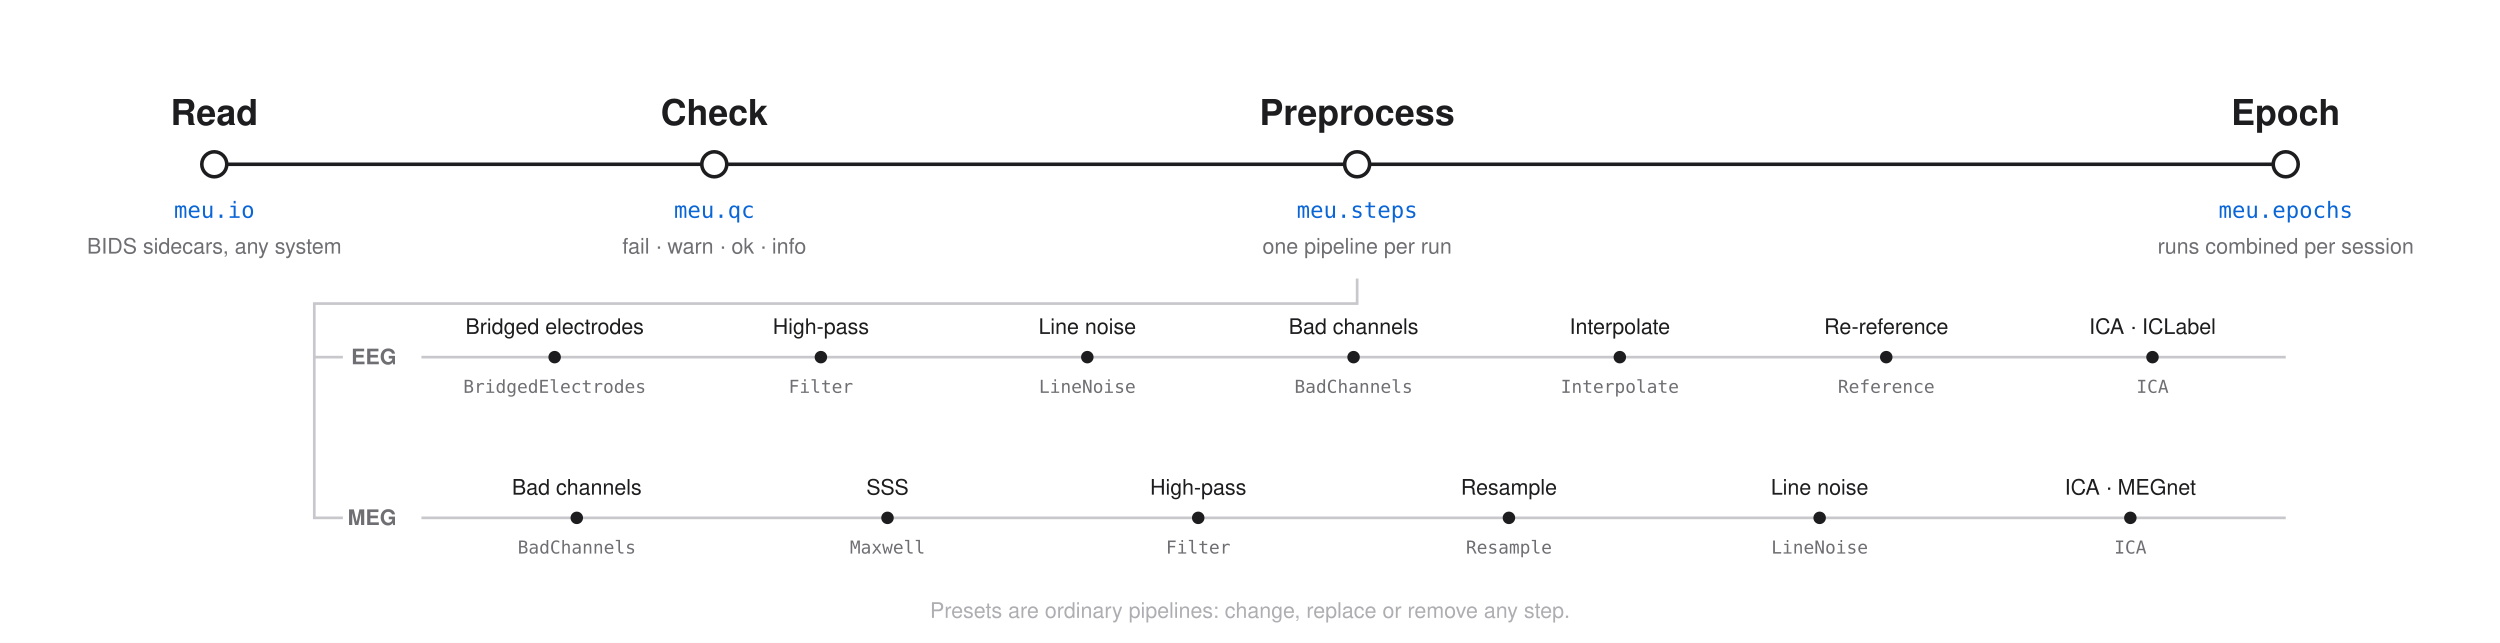
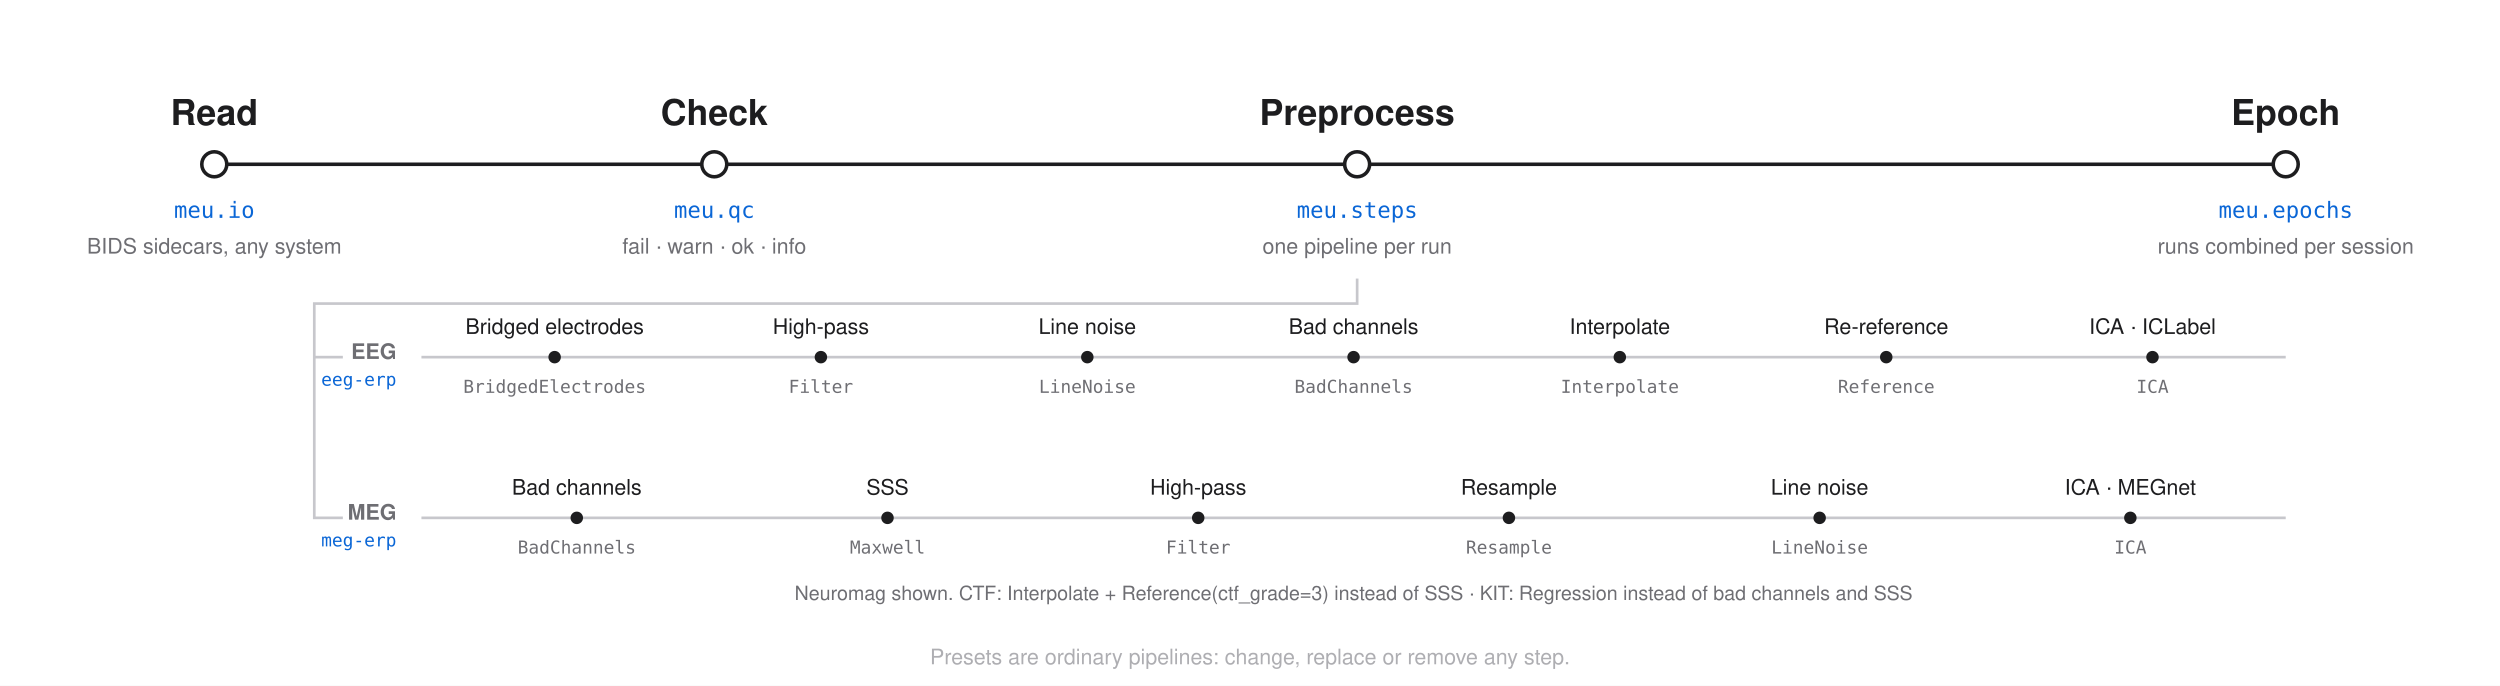
- <svg xmlns="http://www.w3.org/2000/svg" viewBox="0 0 1400 360" width="1400" height="360" role="img" aria-labelledby="title desc">
-   <rect width="1400" height="360" fill="white" />
+ <svg xmlns="http://www.w3.org/2000/svg" viewBox="0 0 1400 384" width="1400" height="384" role="img" aria-labelledby="title desc">
+   <rect width="1400" height="384" fill="white" />
  <path d="M120,92 H1280" stroke="#1d1d1f" stroke-width="2" />
  <circle cx="120" cy="92" r="7" fill="white" stroke="#1d1d1f" stroke-width="2" />
  <text x="120.0" y="70.0" font-family="'Helvetica Neue', Helvetica, Arial, Inter, sans-serif" font-size="20" font-weight="600" fill="#1d1d1f" text-anchor="middle">Read</text>
  <text x="120.0" y="122.0" font-family="'SFMono-Regular', Menlo, Consolas, 'DejaVu Sans Mono', monospace" font-size="12.5" font-weight="400" fill="#0a66d6" text-anchor="middle">meu.io</text>
  <circle cx="400" cy="92" r="7" fill="white" stroke="#1d1d1f" stroke-width="2" />
  <text x="400.0" y="70.0" font-family="'Helvetica Neue', Helvetica, Arial, Inter, sans-serif" font-size="20" font-weight="600" fill="#1d1d1f" text-anchor="middle">Check</text>
  <text x="400.0" y="122.0" font-family="'SFMono-Regular', Menlo, Consolas, 'DejaVu Sans Mono', monospace" font-size="12.5" font-weight="400" fill="#0a66d6" text-anchor="middle">meu.qc</text>
  <circle cx="760" cy="92" r="7" fill="white" stroke="#1d1d1f" stroke-width="2" />
  <text x="760.0" y="70.0" font-family="'Helvetica Neue', Helvetica, Arial, Inter, sans-serif" font-size="20" font-weight="600" fill="#1d1d1f" text-anchor="middle">Preprocess</text>
  <text x="760.0" y="122.0" font-family="'SFMono-Regular', Menlo, Consolas, 'DejaVu Sans Mono', monospace" font-size="12.5" font-weight="400" fill="#0a66d6" text-anchor="middle">meu.steps</text>
  <circle cx="1280" cy="92" r="7" fill="white" stroke="#1d1d1f" stroke-width="2" />
  <text x="1280.0" y="70.0" font-family="'Helvetica Neue', Helvetica, Arial, Inter, sans-serif" font-size="20" font-weight="600" fill="#1d1d1f" text-anchor="middle">Epoch</text>
  <text x="1280.0" y="122.0" font-family="'SFMono-Regular', Menlo, Consolas, 'DejaVu Sans Mono', monospace" font-size="12.5" font-weight="400" fill="#0a66d6" text-anchor="middle">meu.epochs</text>
  <text x="120.0" y="142.0" font-family="'Helvetica Neue', Helvetica, Arial, Inter, sans-serif" font-size="12" font-weight="400" fill="#6e6e73" text-anchor="middle">BIDS sidecars, any system</text>
  <text x="400.0" y="142.0" font-family="'Helvetica Neue', Helvetica, Arial, Inter, sans-serif" font-size="12" font-weight="400" fill="#6e6e73" text-anchor="middle">fail · warn · ok · info</text>
  <text x="760.0" y="142.0" font-family="'Helvetica Neue', Helvetica, Arial, Inter, sans-serif" font-size="12" font-weight="400" fill="#6e6e73" text-anchor="middle">one pipeline per run</text>
  <text x="1280.0" y="142.0" font-family="'Helvetica Neue', Helvetica, Arial, Inter, sans-serif" font-size="12" font-weight="400" fill="#6e6e73" text-anchor="middle">runs combined per session</text>
  <path d="M236,200 H1280" stroke="#c7c7cc" stroke-width="1.5" />
-   <text x="222.0" y="204.0" font-family="'Helvetica Neue', Helvetica, Arial, Inter, sans-serif" font-size="12" font-weight="600" fill="#6e6e73" text-anchor="end">EEG</text>
+   <text x="222.0" y="201.0" font-family="'Helvetica Neue', Helvetica, Arial, Inter, sans-serif" font-size="12" font-weight="600" fill="#6e6e73" text-anchor="end">EEG</text>
+   <text x="222.0" y="216.0" font-family="'SFMono-Regular', Menlo, Consolas, 'DejaVu Sans Mono', monospace" font-size="10" font-weight="400" fill="#0a66d6" text-anchor="end">eeg-erp</text>
  <circle cx="310.6" cy="200" r="3.5" fill="#1d1d1f" />
  <text x="310.6" y="187.0" font-family="'Helvetica Neue', Helvetica, Arial, Inter, sans-serif" font-size="12" font-weight="400" fill="#1d1d1f" text-anchor="middle">Bridged electrodes</text>
  <text x="310.6" y="220.0" font-family="'SFMono-Regular', Menlo, Consolas, 'DejaVu Sans Mono', monospace" font-size="10" font-weight="400" fill="#6e6e73" text-anchor="middle">BridgedElectrodes</text>
  <circle cx="459.7" cy="200" r="3.5" fill="#1d1d1f" />
  <text x="459.7" y="187.0" font-family="'Helvetica Neue', Helvetica, Arial, Inter, sans-serif" font-size="12" font-weight="400" fill="#1d1d1f" text-anchor="middle">High-pass</text>
  <text x="459.7" y="220.0" font-family="'SFMono-Regular', Menlo, Consolas, 'DejaVu Sans Mono', monospace" font-size="10" font-weight="400" fill="#6e6e73" text-anchor="middle">Filter</text>
  <circle cx="608.9" cy="200" r="3.5" fill="#1d1d1f" />
  <text x="608.9" y="187.0" font-family="'Helvetica Neue', Helvetica, Arial, Inter, sans-serif" font-size="12" font-weight="400" fill="#1d1d1f" text-anchor="middle">Line noise</text>
  <text x="608.9" y="220.0" font-family="'SFMono-Regular', Menlo, Consolas, 'DejaVu Sans Mono', monospace" font-size="10" font-weight="400" fill="#6e6e73" text-anchor="middle">LineNoise</text>
  <circle cx="758.0" cy="200" r="3.5" fill="#1d1d1f" />
  <text x="758.0" y="187.0" font-family="'Helvetica Neue', Helvetica, Arial, Inter, sans-serif" font-size="12" font-weight="400" fill="#1d1d1f" text-anchor="middle">Bad channels</text>
  <text x="758.0" y="220.0" font-family="'SFMono-Regular', Menlo, Consolas, 'DejaVu Sans Mono', monospace" font-size="10" font-weight="400" fill="#6e6e73" text-anchor="middle">BadChannels</text>
  <circle cx="907.1" cy="200" r="3.5" fill="#1d1d1f" />
  <text x="907.1" y="187.0" font-family="'Helvetica Neue', Helvetica, Arial, Inter, sans-serif" font-size="12" font-weight="400" fill="#1d1d1f" text-anchor="middle">Interpolate</text>
  <text x="907.1" y="220.0" font-family="'SFMono-Regular', Menlo, Consolas, 'DejaVu Sans Mono', monospace" font-size="10" font-weight="400" fill="#6e6e73" text-anchor="middle">Interpolate</text>
  <circle cx="1056.3" cy="200" r="3.5" fill="#1d1d1f" />
  <text x="1056.3" y="187.0" font-family="'Helvetica Neue', Helvetica, Arial, Inter, sans-serif" font-size="12" font-weight="400" fill="#1d1d1f" text-anchor="middle">Re-reference</text>
  <text x="1056.3" y="220.0" font-family="'SFMono-Regular', Menlo, Consolas, 'DejaVu Sans Mono', monospace" font-size="10" font-weight="400" fill="#6e6e73" text-anchor="middle">Reference</text>
  <circle cx="1205.4" cy="200" r="3.5" fill="#1d1d1f" />
  <text x="1205.4" y="187.0" font-family="'Helvetica Neue', Helvetica, Arial, Inter, sans-serif" font-size="12" font-weight="400" fill="#1d1d1f" text-anchor="middle">ICA · ICLabel</text>
  <text x="1205.4" y="220.0" font-family="'SFMono-Regular', Menlo, Consolas, 'DejaVu Sans Mono', monospace" font-size="10" font-weight="400" fill="#6e6e73" text-anchor="middle">ICA</text>
  <path d="M236,290 H1280" stroke="#c7c7cc" stroke-width="1.5" />
-   <text x="222.0" y="294.0" font-family="'Helvetica Neue', Helvetica, Arial, Inter, sans-serif" font-size="12" font-weight="600" fill="#6e6e73" text-anchor="end">MEG</text>
+   <text x="222.0" y="291.0" font-family="'Helvetica Neue', Helvetica, Arial, Inter, sans-serif" font-size="12" font-weight="600" fill="#6e6e73" text-anchor="end">MEG</text>
+   <text x="222.0" y="306.0" font-family="'SFMono-Regular', Menlo, Consolas, 'DejaVu Sans Mono', monospace" font-size="10" font-weight="400" fill="#0a66d6" text-anchor="end">meg-erp</text>
  <circle cx="323.0" cy="290" r="3.5" fill="#1d1d1f" />
  <text x="323.0" y="277.0" font-family="'Helvetica Neue', Helvetica, Arial, Inter, sans-serif" font-size="12" font-weight="400" fill="#1d1d1f" text-anchor="middle">Bad channels</text>
  <text x="323.0" y="310.0" font-family="'SFMono-Regular', Menlo, Consolas, 'DejaVu Sans Mono', monospace" font-size="10" font-weight="400" fill="#6e6e73" text-anchor="middle">BadChannels</text>
  <circle cx="497.0" cy="290" r="3.5" fill="#1d1d1f" />
  <text x="497.0" y="277.0" font-family="'Helvetica Neue', Helvetica, Arial, Inter, sans-serif" font-size="12" font-weight="400" fill="#1d1d1f" text-anchor="middle">SSS</text>
  <text x="497.0" y="310.0" font-family="'SFMono-Regular', Menlo, Consolas, 'DejaVu Sans Mono', monospace" font-size="10" font-weight="400" fill="#6e6e73" text-anchor="middle">Maxwell</text>
  <circle cx="671.0" cy="290" r="3.5" fill="#1d1d1f" />
  <text x="671.0" y="277.0" font-family="'Helvetica Neue', Helvetica, Arial, Inter, sans-serif" font-size="12" font-weight="400" fill="#1d1d1f" text-anchor="middle">High-pass</text>
  <text x="671.0" y="310.0" font-family="'SFMono-Regular', Menlo, Consolas, 'DejaVu Sans Mono', monospace" font-size="10" font-weight="400" fill="#6e6e73" text-anchor="middle">Filter</text>
  <circle cx="845.0" cy="290" r="3.5" fill="#1d1d1f" />
  <text x="845.0" y="277.0" font-family="'Helvetica Neue', Helvetica, Arial, Inter, sans-serif" font-size="12" font-weight="400" fill="#1d1d1f" text-anchor="middle">Resample</text>
  <text x="845.0" y="310.0" font-family="'SFMono-Regular', Menlo, Consolas, 'DejaVu Sans Mono', monospace" font-size="10" font-weight="400" fill="#6e6e73" text-anchor="middle">Resample</text>
  <circle cx="1019.0" cy="290" r="3.5" fill="#1d1d1f" />
  <text x="1019.0" y="277.0" font-family="'Helvetica Neue', Helvetica, Arial, Inter, sans-serif" font-size="12" font-weight="400" fill="#1d1d1f" text-anchor="middle">Line noise</text>
  <text x="1019.0" y="310.0" font-family="'SFMono-Regular', Menlo, Consolas, 'DejaVu Sans Mono', monospace" font-size="10" font-weight="400" fill="#6e6e73" text-anchor="middle">LineNoise</text>
  <circle cx="1193.0" cy="290" r="3.5" fill="#1d1d1f" />
  <text x="1193.0" y="277.0" font-family="'Helvetica Neue', Helvetica, Arial, Inter, sans-serif" font-size="12" font-weight="400" fill="#1d1d1f" text-anchor="middle">ICA · MEGnet</text>
  <text x="1193.0" y="310.0" font-family="'SFMono-Regular', Menlo, Consolas, 'DejaVu Sans Mono', monospace" font-size="10" font-weight="400" fill="#6e6e73" text-anchor="middle">ICA</text>
  <path d="M760,156 V170 H176 V290 H192" fill="none" stroke="#c7c7cc" stroke-width="1.5" />
  <path d="M176,200 H192" stroke="#c7c7cc" stroke-width="1.5" />
-   <text x="700.0" y="346.0" font-family="'Helvetica Neue', Helvetica, Arial, Inter, sans-serif" font-size="12" font-weight="400" fill="#aeaeb2" text-anchor="middle">Presets are ordinary pipelines: change, replace or remove any step.</text>
+   <text x="758.0" y="336.0" font-family="'Helvetica Neue', Helvetica, Arial, Inter, sans-serif" font-size="11" font-weight="400" fill="#6e6e73" text-anchor="middle">Neuromag shown. CTF: Interpolate + Reference(ctf_grade=3) instead of SSS · KIT: Regression instead of bad channels and SSS</text>
+   <text x="700.0" y="372.0" font-family="'Helvetica Neue', Helvetica, Arial, Inter, sans-serif" font-size="12" font-weight="400" fill="#aeaeb2" text-anchor="middle">Presets are ordinary pipelines: change, replace or remove any step.</text>
</svg>
